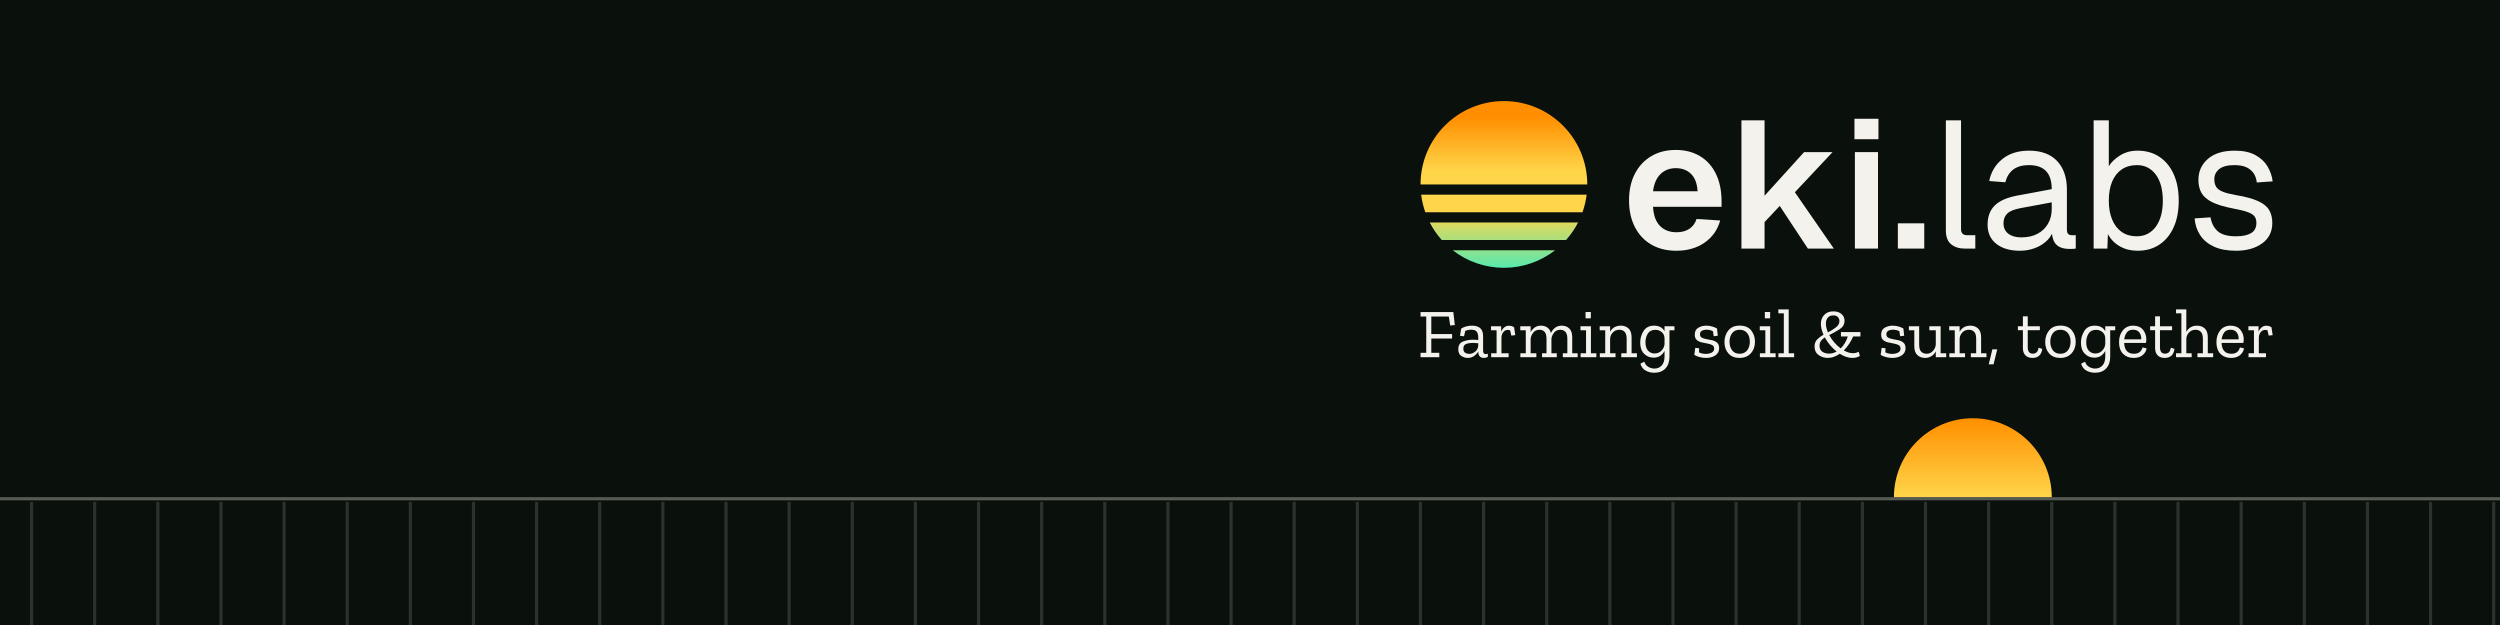
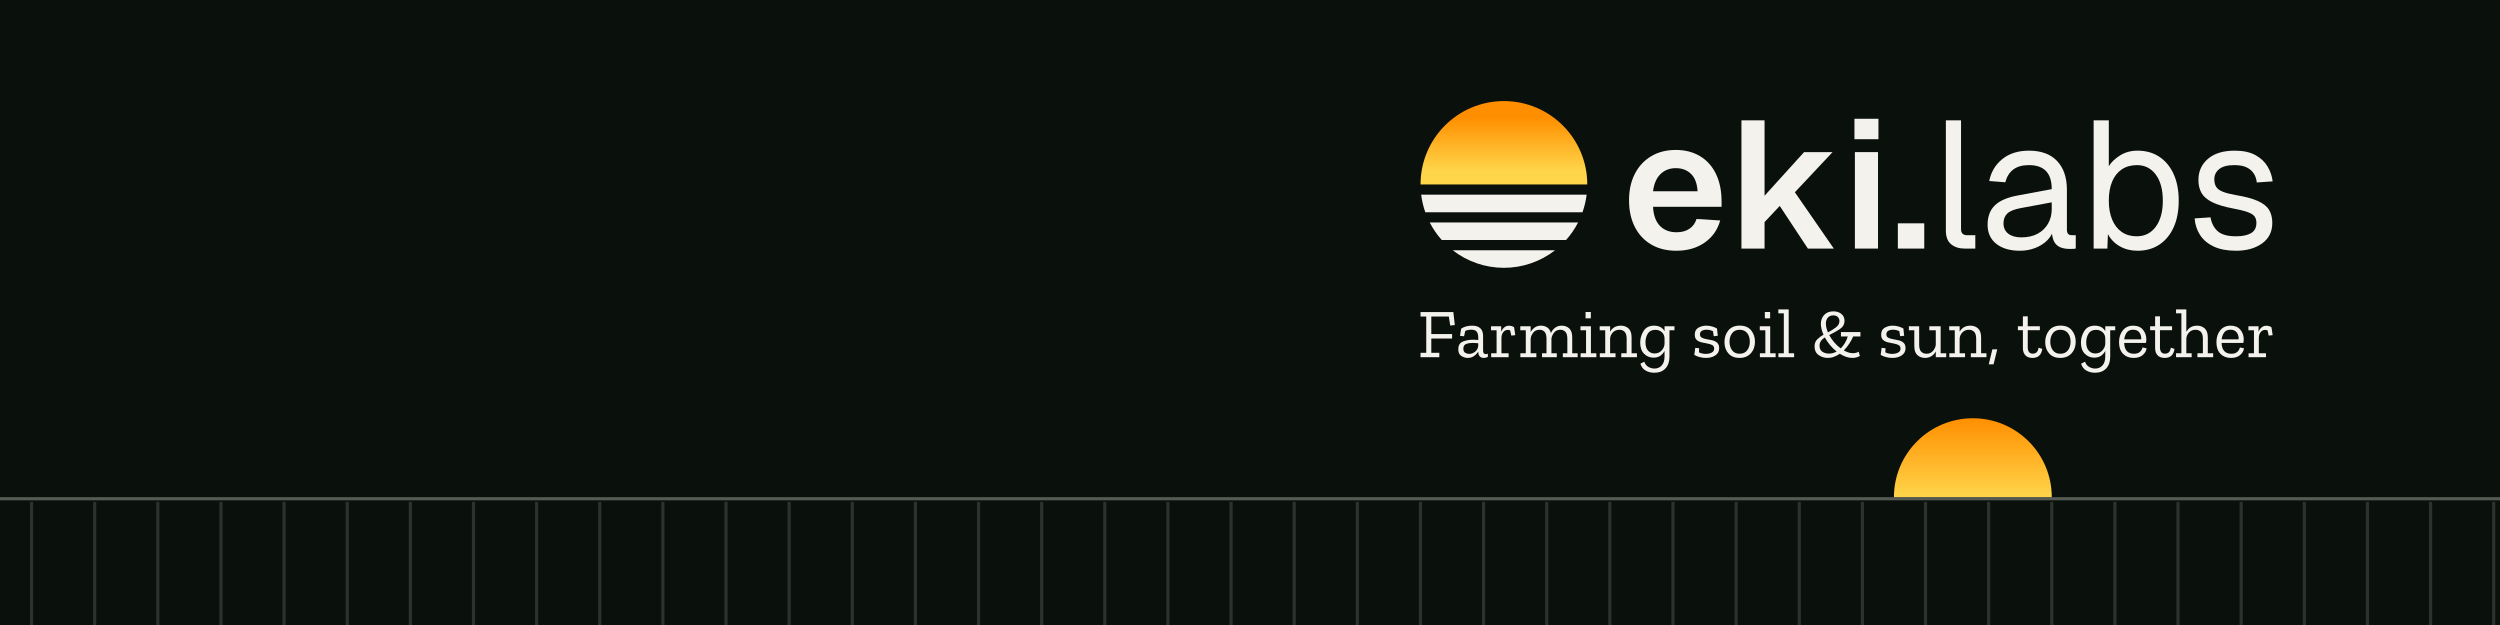
<svg xmlns="http://www.w3.org/2000/svg" width="1584" height="396" viewBox="0 0 1584 396">
  <rect width="1584" height="396" fill="#0A100C" />
  <rect x="19.0" y="318" width="2" height="78" fill="#2B332D" />
  <rect x="59.0" y="318" width="2" height="78" fill="#2B332D" />
  <rect x="99.0" y="318" width="2" height="78" fill="#2B332D" />
  <rect x="139.0" y="318" width="2" height="78" fill="#2B332D" />
  <rect x="179.0" y="318" width="2" height="78" fill="#2B332D" />
  <rect x="219.0" y="318" width="2" height="78" fill="#2B332D" />
  <rect x="259.0" y="318" width="2" height="78" fill="#2B332D" />
  <rect x="299.0" y="318" width="2" height="78" fill="#2B332D" />
  <rect x="339.0" y="318" width="2" height="78" fill="#2B332D" />
  <rect x="379.0" y="318" width="2" height="78" fill="#2B332D" />
  <rect x="419.0" y="318" width="2" height="78" fill="#2B332D" />
  <rect x="459.0" y="318" width="2" height="78" fill="#2B332D" />
  <rect x="499.0" y="318" width="2" height="78" fill="#2B332D" />
  <rect x="539.0" y="318" width="2" height="78" fill="#2B332D" />
  <rect x="579.0" y="318" width="2" height="78" fill="#2B332D" />
  <rect x="619.0" y="318" width="2" height="78" fill="#2B332D" />
  <rect x="659.0" y="318" width="2" height="78" fill="#2B332D" />
  <rect x="699.0" y="318" width="2" height="78" fill="#2B332D" />
  <rect x="739.0" y="318" width="2" height="78" fill="#2B332D" />
  <rect x="779.0" y="318" width="2" height="78" fill="#2B332D" />
  <rect x="819.0" y="318" width="2" height="78" fill="#2B332D" />
  <rect x="859.0" y="318" width="2" height="78" fill="#2B332D" />
  <rect x="899.0" y="318" width="2" height="78" fill="#2B332D" />
  <rect x="939.0" y="318" width="2" height="78" fill="#2B332D" />
  <rect x="979.0" y="318" width="2" height="78" fill="#2B332D" />
  <rect x="1019.0" y="318" width="2" height="78" fill="#2B332D" />
  <rect x="1059.0" y="318" width="2" height="78" fill="#2B332D" />
  <rect x="1099.0" y="318" width="2" height="78" fill="#2B332D" />
  <rect x="1139.0" y="318" width="2" height="78" fill="#2B332D" />
  <rect x="1179.0" y="318" width="2" height="78" fill="#2B332D" />
  <rect x="1219.0" y="318" width="2" height="78" fill="#2B332D" />
  <rect x="1259.0" y="318" width="2" height="78" fill="#2B332D" />
  <rect x="1299.0" y="318" width="2" height="78" fill="#2B332D" />
  <rect x="1339.0" y="318" width="2" height="78" fill="#2B332D" />
  <rect x="1379.0" y="318" width="2" height="78" fill="#2B332D" />
  <rect x="1419.0" y="318" width="2" height="78" fill="#2B332D" />
  <rect x="1459.0" y="318" width="2" height="78" fill="#2B332D" />
  <rect x="1499.0" y="318" width="2" height="78" fill="#2B332D" />
  <rect x="1539.0" y="318" width="2" height="78" fill="#2B332D" />
  <rect x="1579.0" y="318" width="2" height="78" fill="#2B332D" />
  <rect x="0" y="315.0" width="1584" height="2" fill="#555A52" />
  <defs>
    <linearGradient id="hs2" gradientUnits="userSpaceOnUse" x1="0" y1="265.0" x2="0" y2="315.0">
      <stop offset="0" stop-color="#FF8F00" />
      <stop offset="1" stop-color="#FFD54A" />
    </linearGradient>
  </defs>
  <path d="M1200 315.0A50 50 0 0 1 1300 315.0Z" fill="url(#hs2)" />
  <g transform="translate(900.05 157.50) scale(0.11446)">
    <defs>
      <linearGradient id="eki-sun" gradientUnits="userSpaceOnUse" x1="0" y1="0" x2="0" y2="100">
        <stop offset="0" stop-color="#FF8F00" />
        <stop offset="0.1" stop-color="#FF8F00" />
        <stop offset="0.42" stop-color="#FFD54A" />
-         <stop offset="0.66" stop-color="#FFD54A" />
-         <stop offset="1" stop-color="#58E9AE" />
+         <stop offset="1" stop-color="#FFD54A" />
      </linearGradient>
    </defs>
    <g transform="translate(0 -816.5) scale(9.23)">
      <path d="M0 50A50 50 0 0 1 100 50Z" fill="url(#eki-sun)" />
-       <path d="M0.38 56.14L99.62 56.14A50 50 0 0 1 97.14 66.67L2.86 66.67A50 50 0 0 1 0.38 56.14Z" fill="url(#eki-sun)" />
-       <path d="M5.51 72.81L94.49 72.81A50 50 0 0 1 87.27 83.33L12.73 83.33A50 50 0 0 1 5.51 72.81Z" fill="url(#eki-sun)" />
-       <path d="M19.31 89.47L80.69 89.47A50 50 0 0 1 50.00 100.00L50.00 100.00A50 50 0 0 1 19.31 89.47Z" fill="url(#eki-sun)" />
+       <path d="M0.38 56.14L99.62 56.14A50 50 0 0 1 97.14 66.67L2.86 66.67A50 50 0 0 1 0.38 56.14Z" fill="#F4F2EC" />
+       <path d="M5.51 72.81L94.49 72.81A50 50 0 0 1 87.27 83.33L12.73 83.33A50 50 0 0 1 5.51 72.81Z" fill="#F4F2EC" />
+       <path d="M19.31 89.47L80.69 89.47A50 50 0 0 1 50.00 100.00L50.00 100.00A50 50 0 0 1 19.31 89.47Z" fill="#F4F2EC" />
    </g>
    <g transform="translate(1115 0)">
      <path d="M300.6 12Q220.8 12 162.1 -22.4Q103.4 -56.8 71.3 -119.7Q39.2 -182.6 39.2 -267Q39.2 -351.4 71.3 -413.8Q103.4 -476.2 161.5 -511.1Q219.6 -546 298.2 -546Q374.4 -546 431.6 -511.9Q488.8 -477.8 520.1 -413.8Q551.4 -349.8 551.4 -260V-231.4H172Q175.8 -160.8 210.3 -125.6Q244.8 -90.4 302.2 -90.4Q345 -90.4 373.3 -109.5Q401.6 -128.6 413 -163.8L543.8 -155.6Q522.4 -78.2 457.7 -33.1Q393 12 300.6 12ZM172 -317.4H418.6Q414.6 -382.4 381.9 -413.8Q349.2 -445.2 298.2 -445.2Q246.8 -445.2 213.3 -412.3Q179.8 -379.4 172 -317.4Z" fill="#F4F2EC" />
      <path d="M661.4 0V-710H789.4V-292.6L1008.2 -534H1165.8L957.2 -311.8L1172.8 0H1029.2L873.4 -236L789.4 -146.8V0Z" fill="#F4F2EC" />
      <path d="M1289.4 0V-534H1417.4V0ZM1287 -605.4V-718.6H1419.8V-605.4Z" fill="#F4F2EC" />
      <path d="M1527.2 0V-139.8H1673.4V0Z" fill="#F4F2EC" />
      <path d="M1897 0Q1851 0 1822 -24Q1793 -48 1793 -100V-710H1877V-107Q1877 -91 1885.5 -82.5Q1894 -74 1910 -74H1956V0Z" fill="#F4F2EC" />
      <path d="M2203 12Q2121 12 2072.5 -26Q2024 -64 2024 -132Q2024 -200 2064 -239Q2104 -278 2191 -294L2379 -329Q2379 -396 2347.5 -429Q2316 -462 2253 -462Q2198 -462 2166 -437.5Q2134 -413 2122 -367L2033 -374Q2048 -449 2105.5 -495.5Q2163 -542 2253 -542Q2355 -542 2409 -484.5Q2463 -427 2463 -326V-107Q2463 -89 2469.5 -81.5Q2476 -74 2491 -74H2512V0Q2508 1 2499 1.5Q2490 2 2480 2Q2444 2 2421.5 -9.5Q2399 -21 2389 -45.5Q2379 -70 2379 -110L2389 -108Q2382 -74 2355 -46.5Q2328 -19 2288 -3.5Q2248 12 2203 12ZM2211 -62Q2264 -62 2301.5 -82.5Q2339 -103 2359 -138.5Q2379 -174 2379 -218V-256L2207 -224Q2153 -214 2132.5 -193.5Q2112 -173 2112 -140Q2112 -103 2138.5 -82.5Q2165 -62 2211 -62Z" fill="#F4F2EC" />
      <path d="M2854 12Q2799 12 2756 -12.5Q2713 -37 2690 -80L2687 0H2611V-710H2695V-456Q2715 -489 2757 -515.5Q2799 -542 2854 -542Q2924 -542 2975 -508Q3026 -474 3054 -412Q3082 -350 3082 -265Q3082 -180 3054 -118Q3026 -56 2975 -22Q2924 12 2854 12ZM2849 -68Q2916 -68 2955 -121Q2994 -174 2994 -265Q2994 -357 2955 -409.5Q2916 -462 2851 -462Q2802 -462 2767 -438.5Q2732 -415 2713.5 -371Q2695 -327 2695 -265Q2695 -205 2713.5 -160.5Q2732 -116 2766.5 -92Q2801 -68 2849 -68Z" fill="#F4F2EC" />
      <path d="M3399 12Q3326 12 3276.5 -11Q3227 -34 3200.5 -74.5Q3174 -115 3170 -167L3258 -173Q3266 -125 3297.5 -96.5Q3329 -68 3399 -68Q3453 -68 3482.5 -85.5Q3512 -103 3512 -142Q3512 -163 3502.5 -177Q3493 -191 3465 -201.5Q3437 -212 3383 -222Q3309 -236 3267 -257Q3225 -278 3208 -308Q3191 -338 3191 -380Q3191 -451 3243.5 -496.5Q3296 -542 3392 -542Q3462 -542 3506.5 -517.5Q3551 -493 3574 -454Q3597 -415 3602 -372L3514 -366Q3512 -391 3499 -413Q3486 -435 3460 -448.5Q3434 -462 3390 -462Q3333 -462 3306 -440Q3279 -418 3279 -384Q3279 -358 3289.5 -341.5Q3300 -325 3326.5 -314.5Q3353 -304 3399 -296Q3477 -283 3521 -263Q3565 -243 3582.5 -213.5Q3600 -184 3600 -142Q3600 -69 3543.5 -28.5Q3487 12 3399 12Z" fill="#F4F2EC" />
    </g>
    <g transform="translate(0.00 336.70) scale(1) translate(-0.00 -336.70)">
      <path d="M189.7 423.3 164.3 426 156.6 376H59.6V473.3H174.7V497.9H59.6V576.8H103.9V601.4H0V576.8H31.6V376H0V351.3H181.6ZM224.7 443.3Q238.2 434.4 253.2 430.6Q268.2 426.7 285.1 426.7Q346.3 426.7 346.3 484.1V565.7Q346.3 584.1 361 584.1Q367.5 584.1 372.5 581.8L372.9 599.5Q362.5 605.3 350.6 605.3Q320.2 605.3 319.4 570.7V569.9Q311.3 583.7 296.5 594.5Q281.7 605.3 260.9 605.3Q244 605.3 226.5 594.9Q209 584.5 209 557.2Q209 524.9 234.5 514.7Q260.1 504.5 289 504.5Q296.7 504.5 304.6 504.9Q312.5 505.2 319.4 506V490.6Q319.4 472.2 311.5 460.6Q303.6 449.1 280.5 449.1Q261.7 449.1 247.4 456L240.9 485.6L218.6 482.9ZM319.4 537.2V524.1Q312.1 523.7 304 522.9Q295.9 522.2 287.5 522.2Q268.2 522.2 252.6 528.1Q237 534.1 237 554.1Q237 570.7 247.4 576.8Q257.8 583 269 583Q286.7 583 302.3 570.7Q317.9 558.4 319.4 537.2ZM488.7 427.1Q507.2 427.1 518 436L524.5 479.1L502.6 481.8L496 452.5Q489.5 450.2 482.9 450.2Q467.9 450.2 457.9 462.7Q447.9 475.2 447.9 495.2V579.5H487.6V601.4H391V579.5H421V452.1H390.2V430.2H446.4V461Q451.4 446.8 462.7 436.9Q474.1 427.1 488.7 427.1ZM869.7 601.4H787.7V579.5H812.7V499.9Q812.7 472.2 801.8 460.8Q790.8 449.4 773.9 449.4Q750.4 449.4 737.7 467.2Q725 484.9 724.6 501V579.5H754.2V601.4H672.6V579.5H697.3V499.9Q697.3 471.8 686.5 460.6Q675.7 449.4 659.2 449.4Q635.3 449.4 622.8 466.6Q610.3 483.7 609.5 500.2V579.5H641.1V601.4H552.6V579.5H582.6V452.1H552.2V430.2H609.5V462.1Q618 446.8 632.2 436.8Q646.5 426.7 666.9 426.7Q686.9 426.7 701.7 436.8Q716.5 446.8 721.9 467.9Q729.6 449.8 744.8 438.3Q760 426.7 782.3 426.7Q806.9 426.7 823.3 442.1Q839.7 457.5 839.7 491.8V579.5H869.7ZM913.5 386V350.9H942.8V386ZM973.2 601.4H886.2V579.5H916.2V452.1H885.4V430.2H943.2V579.5H973.2ZM1197.9 601.4H1111.3V579.5H1141V499.9Q1141 472.2 1129.8 460.8Q1118.6 449.4 1101.3 449.4Q1078.2 449.4 1064.2 464.6Q1050.1 479.8 1049.4 499.5V579.5H1079.4V601.4H992.4V579.5H1022.4V452.1H991.7V430.2H1049.4V460.6Q1067.8 426.7 1109.4 426.7Q1134.4 426.7 1151.4 442.1Q1168.3 457.5 1168.3 491.8V579.5H1197.9ZM1405.7 452.1H1378V599.1Q1378 639.5 1355.9 663.4Q1333.8 687.3 1293.7 687.3Q1266.8 687.3 1245.4 674.9Q1224.1 662.6 1217.2 636.9L1238.7 626.1Q1245.2 646.1 1261.4 655.1Q1277.6 664.2 1294.9 664.2Q1319.5 664.2 1335.1 647Q1350.7 629.9 1350.7 598V566.4Q1343 581.4 1328.4 592.6Q1313.7 603.8 1289.5 603.8Q1259.1 603.8 1237.5 582.2Q1216 560.7 1216 520.3Q1216 486 1234.5 456.4Q1252.9 426.7 1292.6 426.7Q1333.4 426.7 1350.7 457.1V430.2H1405.7ZM1350.7 527.6V497.9Q1350.7 476.4 1335.9 463.1Q1321.1 449.8 1299.9 449.8Q1271 449.8 1258.1 470.6Q1245.2 491.4 1245.2 518.3Q1245.2 549.9 1259.7 565.3Q1274.1 580.7 1295.3 580.7Q1319.9 580.7 1334.9 563.7Q1349.9 546.8 1350.7 527.6ZM1653.1 551.8Q1653.1 576.8 1632.2 591.1Q1611.2 605.3 1580.4 605.3Q1562.3 605.3 1544.4 600.5Q1526.5 595.7 1515.4 588.4L1520.8 549.5L1542.3 551.8L1541.2 574.5Q1558.9 583 1579.3 583Q1597.3 583 1611.4 575.9Q1625.4 568.7 1625.4 554.1Q1625.4 539.9 1614.7 534.1Q1603.9 528.3 1587.9 525.6Q1571.9 522.9 1555.8 519.1Q1539.6 515.3 1528.8 505.8Q1518.1 496.4 1518.1 476.4Q1518.1 449.1 1538.1 437.9Q1558.1 426.7 1581.6 426.7Q1599.3 426.7 1614.9 431.4Q1630.4 436 1641.2 442.5L1645.4 482.5L1623.1 485.2L1618.9 457.5Q1602.7 449.1 1583.9 449.1Q1567.7 449.1 1557.3 455.2Q1546.9 461.4 1546.9 474.5Q1546.9 487.9 1557.7 493.5Q1568.5 499.1 1584.3 501.6Q1600 504.1 1615.8 507.9Q1631.6 511.8 1642.4 521.6Q1653.1 531.4 1653.1 551.8ZM1851.3 515.6Q1851.3 554.5 1828.2 579.9Q1805.1 605.3 1765.5 605.3Q1726.6 605.3 1704.5 580.7Q1682.4 556 1682.4 517.2Q1682.4 479.8 1703.9 453.1Q1725.5 426.4 1767 426.4Q1809 426.4 1830.2 452.7Q1851.3 479.1 1851.3 515.6ZM1822.8 515.3Q1822.8 486 1808 467.7Q1793.2 449.4 1766.3 449.4Q1739.3 449.4 1724.9 468.3Q1710.5 487.2 1710.5 515.6Q1710.5 543.7 1724.7 563Q1739 582.2 1766.3 582.2Q1793.6 582.2 1808.2 563.2Q1822.8 544.1 1822.8 515.3ZM1906 386V350.9H1935.2V386ZM1965.6 601.4H1878.6V579.5H1908.7V452.1H1877.9V430.2H1935.6V579.5H1965.6ZM2068 601.4H1981V579.5H2011V358.6H1980.6V336.7H2038V579.5H2068ZM2327.3 462.1H2435.1V486.4H2394.7Q2387.4 504.5 2374.1 525.3Q2360.8 546 2343.1 563.7Q2370 579.1 2394.3 579.1Q2410.4 579.1 2425.5 571L2432 594.5Q2412.8 605.3 2390.4 605.3Q2372.7 605.3 2355.2 599.1Q2337.7 593 2320.8 582.2Q2305.8 592.6 2289 598.9Q2272.3 605.3 2254.2 605.3Q2226.1 605.3 2203.6 589.3Q2181.1 573.4 2181.1 542.2Q2181.1 517.2 2196.1 502.4Q2211.1 487.5 2230.7 476.8Q2216.1 443.7 2216.1 417.1Q2216.1 387.1 2234.4 367.3Q2252.7 347.5 2285.4 347.5Q2312.3 347.5 2329.6 361.7Q2347 376 2347 399.4Q2347 428.7 2320.8 445.8Q2294.6 462.9 2262.3 478.7Q2286.2 522.9 2325.8 552.6Q2339.6 539.1 2349.6 522Q2359.7 504.9 2365 486.4H2327.3ZM2318.9 400.6Q2318.9 389.4 2310.6 379.6Q2302.3 369.8 2284.6 369.8Q2265 369.8 2254.4 382.7Q2243.8 395.6 2243.8 414.8Q2243.8 437.5 2255.4 464.1Q2280 451 2299.4 436.2Q2318.9 421.4 2318.9 400.6ZM2238.1 491.8Q2224.6 499.9 2216.7 511Q2208.8 522.2 2208.8 538Q2208.8 560.7 2224.4 571Q2240 581.4 2261.1 581.4Q2282.7 581.4 2303.5 569.9Q2263.1 538 2238.1 491.8ZM2684.8 551.8Q2684.8 576.8 2663.8 591.1Q2642.9 605.3 2612.1 605.3Q2594 605.3 2576.1 600.5Q2558.2 595.7 2547.1 588.4L2552.4 549.5L2574 551.8L2572.8 574.5Q2590.5 583 2610.9 583Q2629 583 2643.1 575.9Q2657.1 568.7 2657.1 554.1Q2657.1 539.9 2646.3 534.1Q2635.6 528.3 2619.6 525.6Q2603.6 522.9 2587.5 519.1Q2571.3 515.3 2560.5 505.8Q2549.8 496.4 2549.8 476.4Q2549.8 449.1 2569.8 437.9Q2589.8 426.7 2613.2 426.7Q2630.9 426.7 2646.5 431.4Q2662.1 436 2672.9 442.5L2677.1 482.5L2654.8 485.2L2650.6 457.5Q2634.4 449.1 2615.6 449.1Q2599.4 449.1 2589 455.2Q2578.6 461.4 2578.6 474.5Q2578.6 487.9 2589.4 493.5Q2600.2 499.1 2615.9 501.6Q2631.7 504.1 2647.5 507.9Q2663.3 511.8 2674 521.6Q2684.8 531.4 2684.8 551.8ZM2909.9 601.4H2852.2V569.1Q2844.1 585.3 2828.5 595.3Q2813 605.3 2792.6 605.3Q2767.6 605.3 2750.4 589.7Q2733.3 574.1 2733.3 539.9V452.1H2703.3V430.2H2760.2V532.2Q2760.2 559.9 2771.8 571Q2783.3 582.2 2801.4 582.2Q2823.4 582.2 2837.4 565.7Q2851.4 549.1 2852.2 530.6V452.1H2816.4V430.2H2879.1V579.5H2909.9ZM3132.7 601.4H3046.2V579.5H3075.8V499.9Q3075.8 472.2 3064.6 460.8Q3053.5 449.4 3036.2 449.4Q3013.1 449.4 2999 464.6Q2985 479.8 2984.2 499.5V579.5H3014.2V601.4H2927.2V579.5H2957.3V452.1H2926.5V430.2H2984.2V460.6Q3002.7 426.7 3044.2 426.7Q3069.2 426.7 3086.2 442.1Q3103.1 457.5 3103.1 491.8V579.5H3132.7ZM3145.4 640.7 3165.4 557.6H3192.4L3172 640.7ZM3441.7 555.3Q3434.8 605.3 3387.5 605.3Q3361.7 605.3 3348 590.7Q3334.4 576.1 3334.4 551V451.8H3306.7V430.2H3334.4V375.2H3361.3V430.2H3428.3V451.8H3361.3V547.6Q3361.3 563 3368 572.4Q3374.8 581.8 3390.2 581.8Q3400.2 581.8 3408.8 575.7Q3417.5 569.5 3421.3 548.7ZM3626.8 515.6Q3626.8 554.5 3603.7 579.9Q3580.7 605.3 3541 605.3Q3502.2 605.3 3480 580.7Q3457.9 556 3457.9 517.2Q3457.9 479.8 3479.5 453.1Q3501 426.4 3542.6 426.4Q3584.5 426.4 3605.7 452.7Q3626.8 479.1 3626.8 515.6ZM3598.4 515.3Q3598.4 486 3583.5 467.7Q3568.7 449.4 3541.8 449.4Q3514.9 449.4 3500.4 468.3Q3486 487.2 3486 515.6Q3486 543.7 3500.2 563Q3514.5 582.2 3541.8 582.2Q3569.1 582.2 3583.7 563.2Q3598.4 544.1 3598.4 515.3ZM3845.4 452.1H3817.7V599.1Q3817.7 639.5 3795.6 663.4Q3773.4 687.3 3733.4 687.3Q3706.5 687.3 3685.1 674.9Q3663.8 662.6 3656.8 636.9L3678.4 626.1Q3684.9 646.1 3701.1 655.1Q3717.3 664.2 3734.6 664.2Q3759.2 664.2 3774.8 647Q3790.4 629.9 3790.4 598V566.4Q3782.7 581.4 3768.1 592.6Q3753.4 603.8 3729.2 603.8Q3698.8 603.8 3677.2 582.2Q3655.7 560.7 3655.7 520.3Q3655.7 486 3674.2 456.4Q3692.6 426.7 3732.3 426.7Q3773.1 426.7 3790.4 457.1V430.2H3845.4ZM3790.4 527.6V497.9Q3790.4 476.4 3775.6 463.1Q3760.7 449.8 3739.6 449.8Q3710.7 449.8 3697.8 470.6Q3684.9 491.4 3684.9 518.3Q3684.9 549.9 3699.4 565.3Q3713.8 580.7 3735 580.7Q3759.6 580.7 3774.6 563.7Q3789.6 546.8 3790.4 527.6ZM4019.3 552.2Q4015.9 574.1 3997.4 589.7Q3978.9 605.3 3947.4 605.3Q3911.2 605.3 3888.9 582.6Q3866.6 559.9 3866.6 518.3Q3866.6 478.3 3887.7 452.5Q3908.9 426.7 3945.1 426.7Q3980.5 426.7 3998.9 449.1Q4017.4 471.4 4017.8 501.8Q4017.8 511.8 4015.5 522.2H3895Q3897.4 582.2 3949.3 582.2Q3969.7 582.2 3981.2 572.6Q3992.8 563 3996.6 547.2ZM3989.3 502.2Q3991.2 482.9 3980.3 466Q3969.3 449.1 3944.3 449.1Q3920.4 449.1 3909.3 464.8Q3898.1 480.6 3895.4 502.2ZM4173.6 555.3Q4166.7 605.3 4119.4 605.3Q4093.6 605.3 4079.9 590.7Q4066.3 576.1 4066.3 551V451.8H4038.6V430.2H4066.3V375.2H4093.2V430.2H4160.2V451.8H4093.2V547.6Q4093.2 563 4100 572.4Q4106.7 581.8 4122.1 581.8Q4132.1 581.8 4140.7 575.7Q4149.4 569.5 4153.3 548.7ZM4387.6 601.4H4300.6V579.5H4330.7V499.9Q4330.7 472.2 4319.3 460.8Q4307.9 449.4 4290.2 449.4Q4267.9 449.4 4253.9 464.6Q4239.8 479.8 4239.1 498.7V579.5H4268.7V601.4H4182.1V579.5H4211.7V358.6H4182.1V336.7H4239.1V461Q4257.9 426.7 4299.1 426.7Q4324.1 426.7 4341 442.1Q4358 457.5 4358 491.8V579.5H4387.6ZM4558.5 552.2Q4555 574.1 4536.5 589.7Q4518.1 605.3 4486.5 605.3Q4450.3 605.3 4428 582.6Q4405.7 559.9 4405.7 518.3Q4405.7 478.3 4426.9 452.5Q4448 426.7 4484.2 426.7Q4519.6 426.7 4538.1 449.1Q4556.5 471.4 4556.9 501.8Q4556.9 511.8 4554.6 522.2H4434.2Q4436.5 582.2 4488.4 582.2Q4508.8 582.2 4520.4 572.6Q4531.9 563 4535.8 547.2ZM4528.4 502.2Q4530.4 482.9 4519.4 466Q4508.4 449.1 4483.4 449.1Q4459.6 449.1 4448.4 464.8Q4437.2 480.6 4434.5 502.2ZM4681.2 427.1Q4699.7 427.1 4710.5 436L4717 479.1L4695.1 481.8L4688.5 452.5Q4682 450.2 4675.4 450.2Q4660.4 450.2 4650.4 462.7Q4640.4 475.2 4640.4 495.2V579.5H4680.1V601.4H4583.5V579.5H4613.5V452.1H4582.7V430.2H4638.9V461Q4643.9 446.8 4655.2 436.9Q4666.6 427.1 4681.2 427.1Z" fill="#F4F2EC" />
    </g>
  </g>
</svg>
